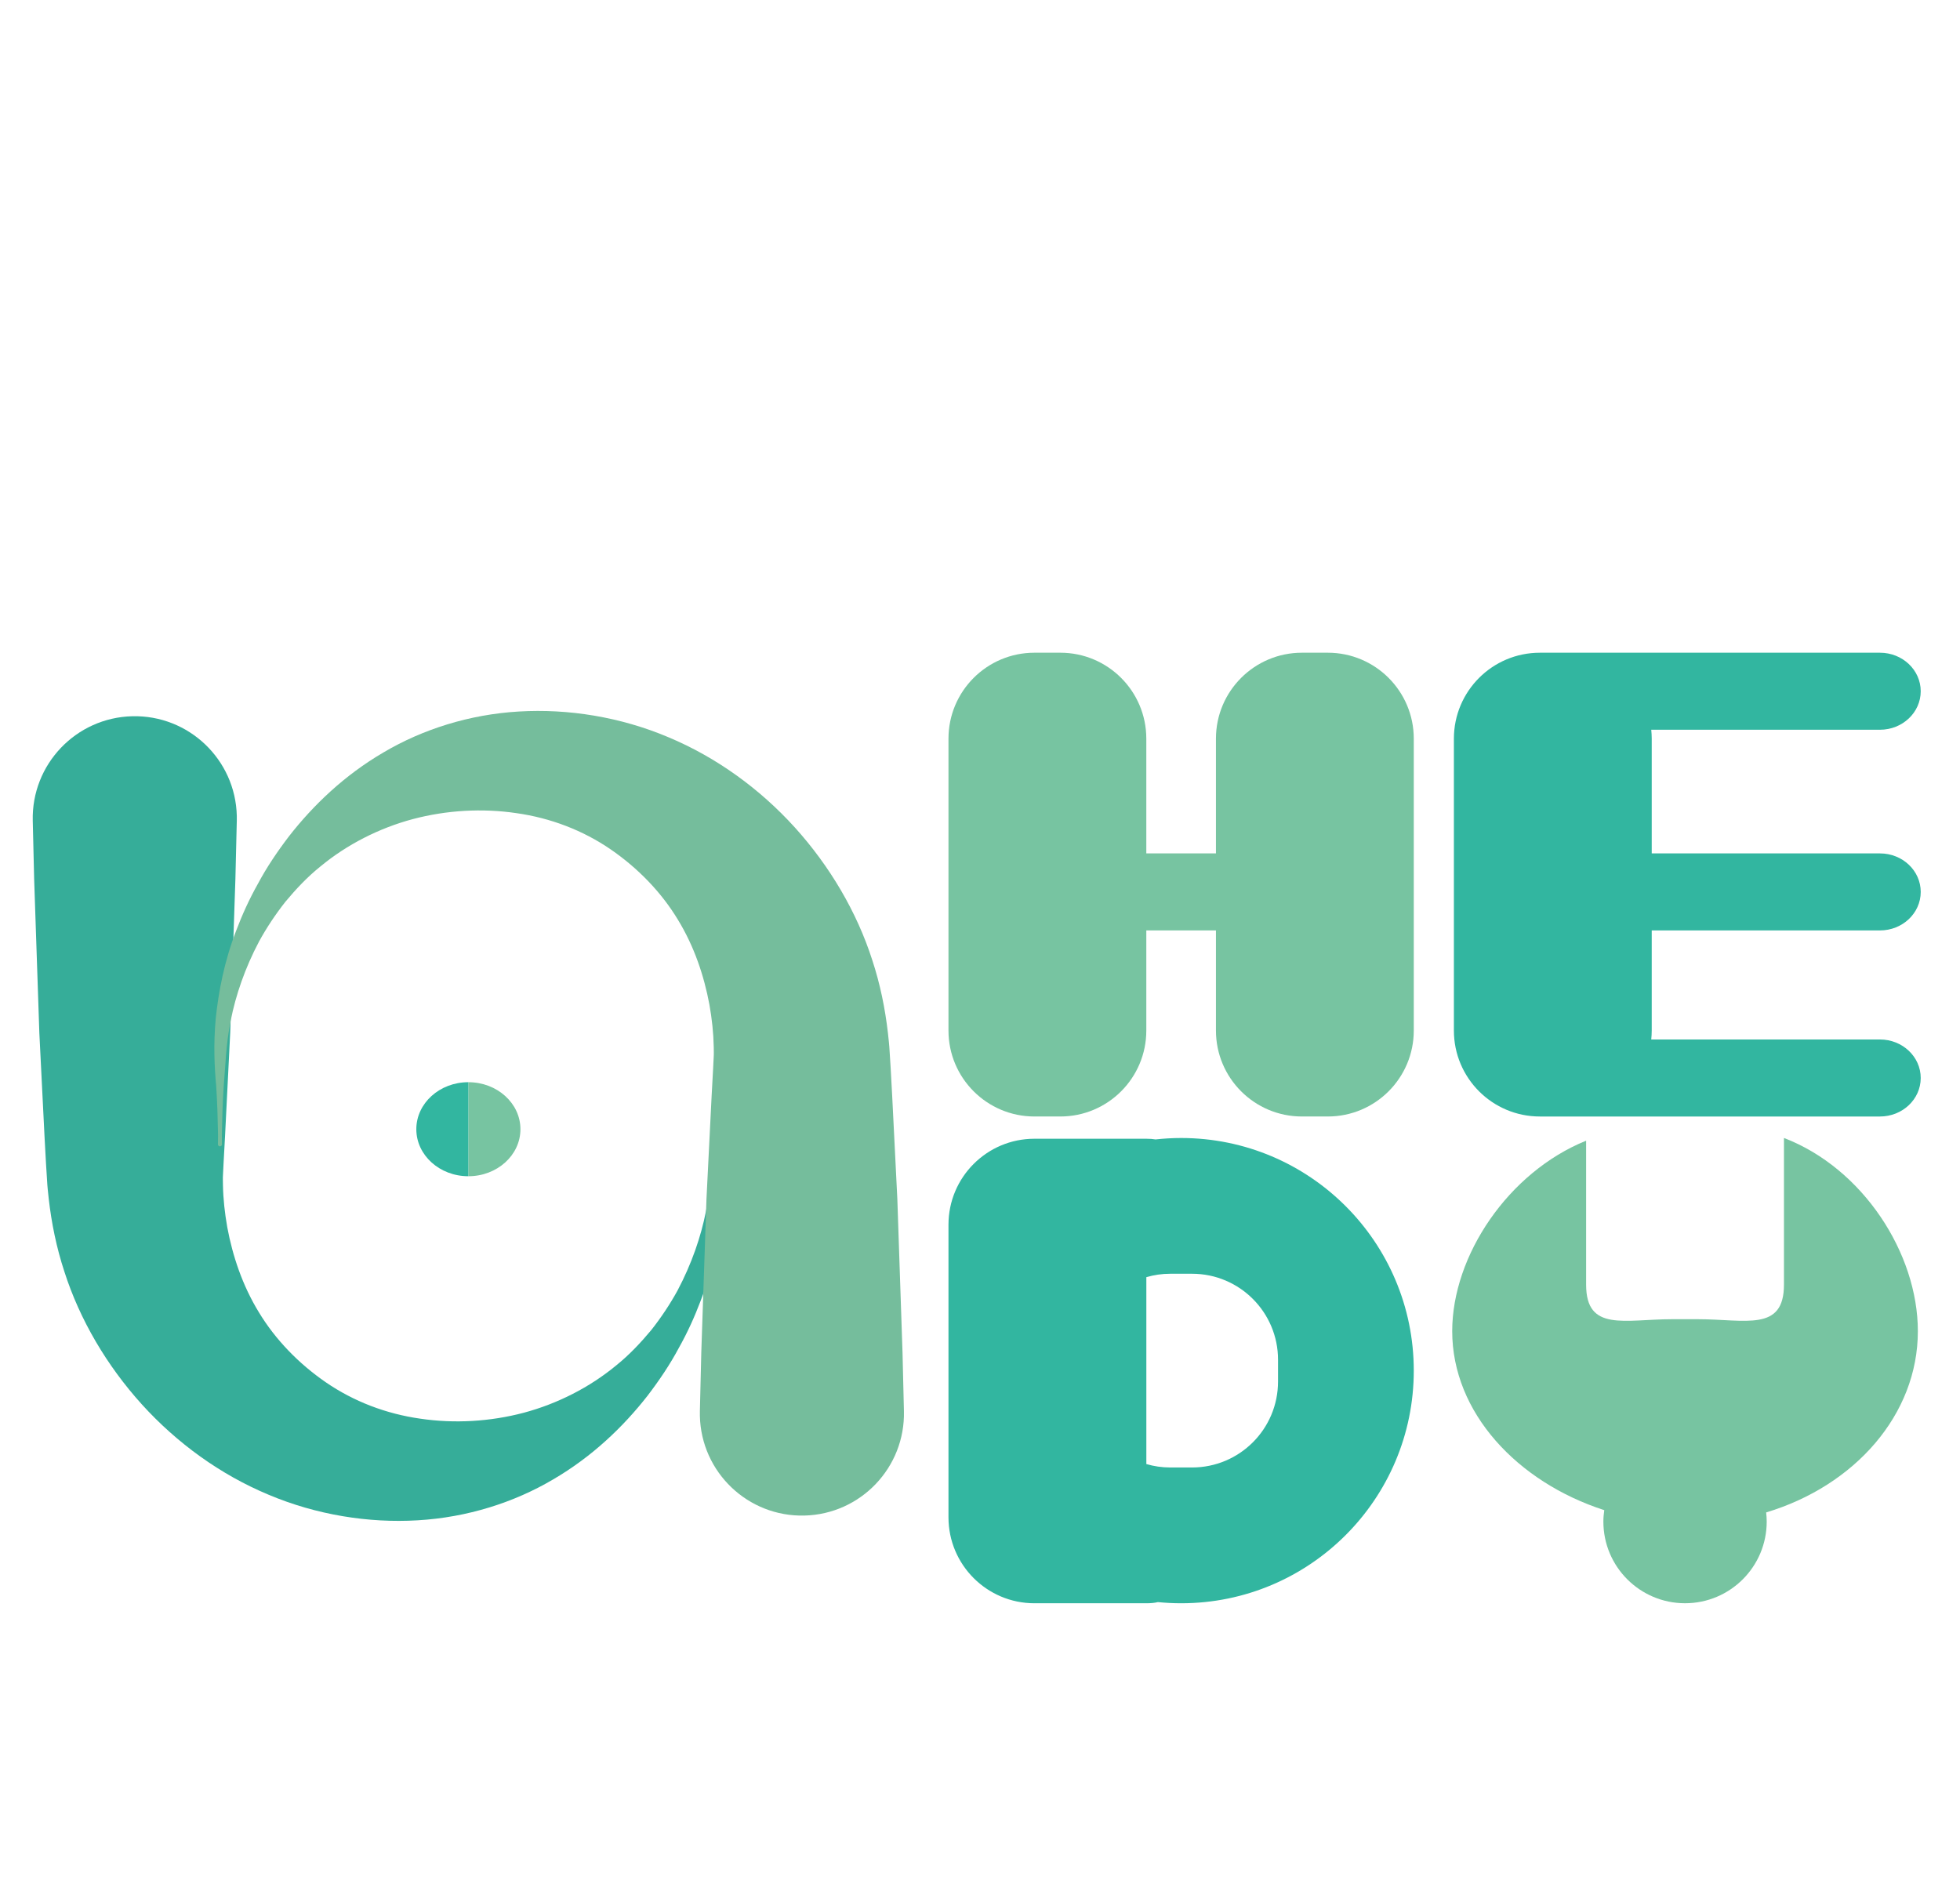
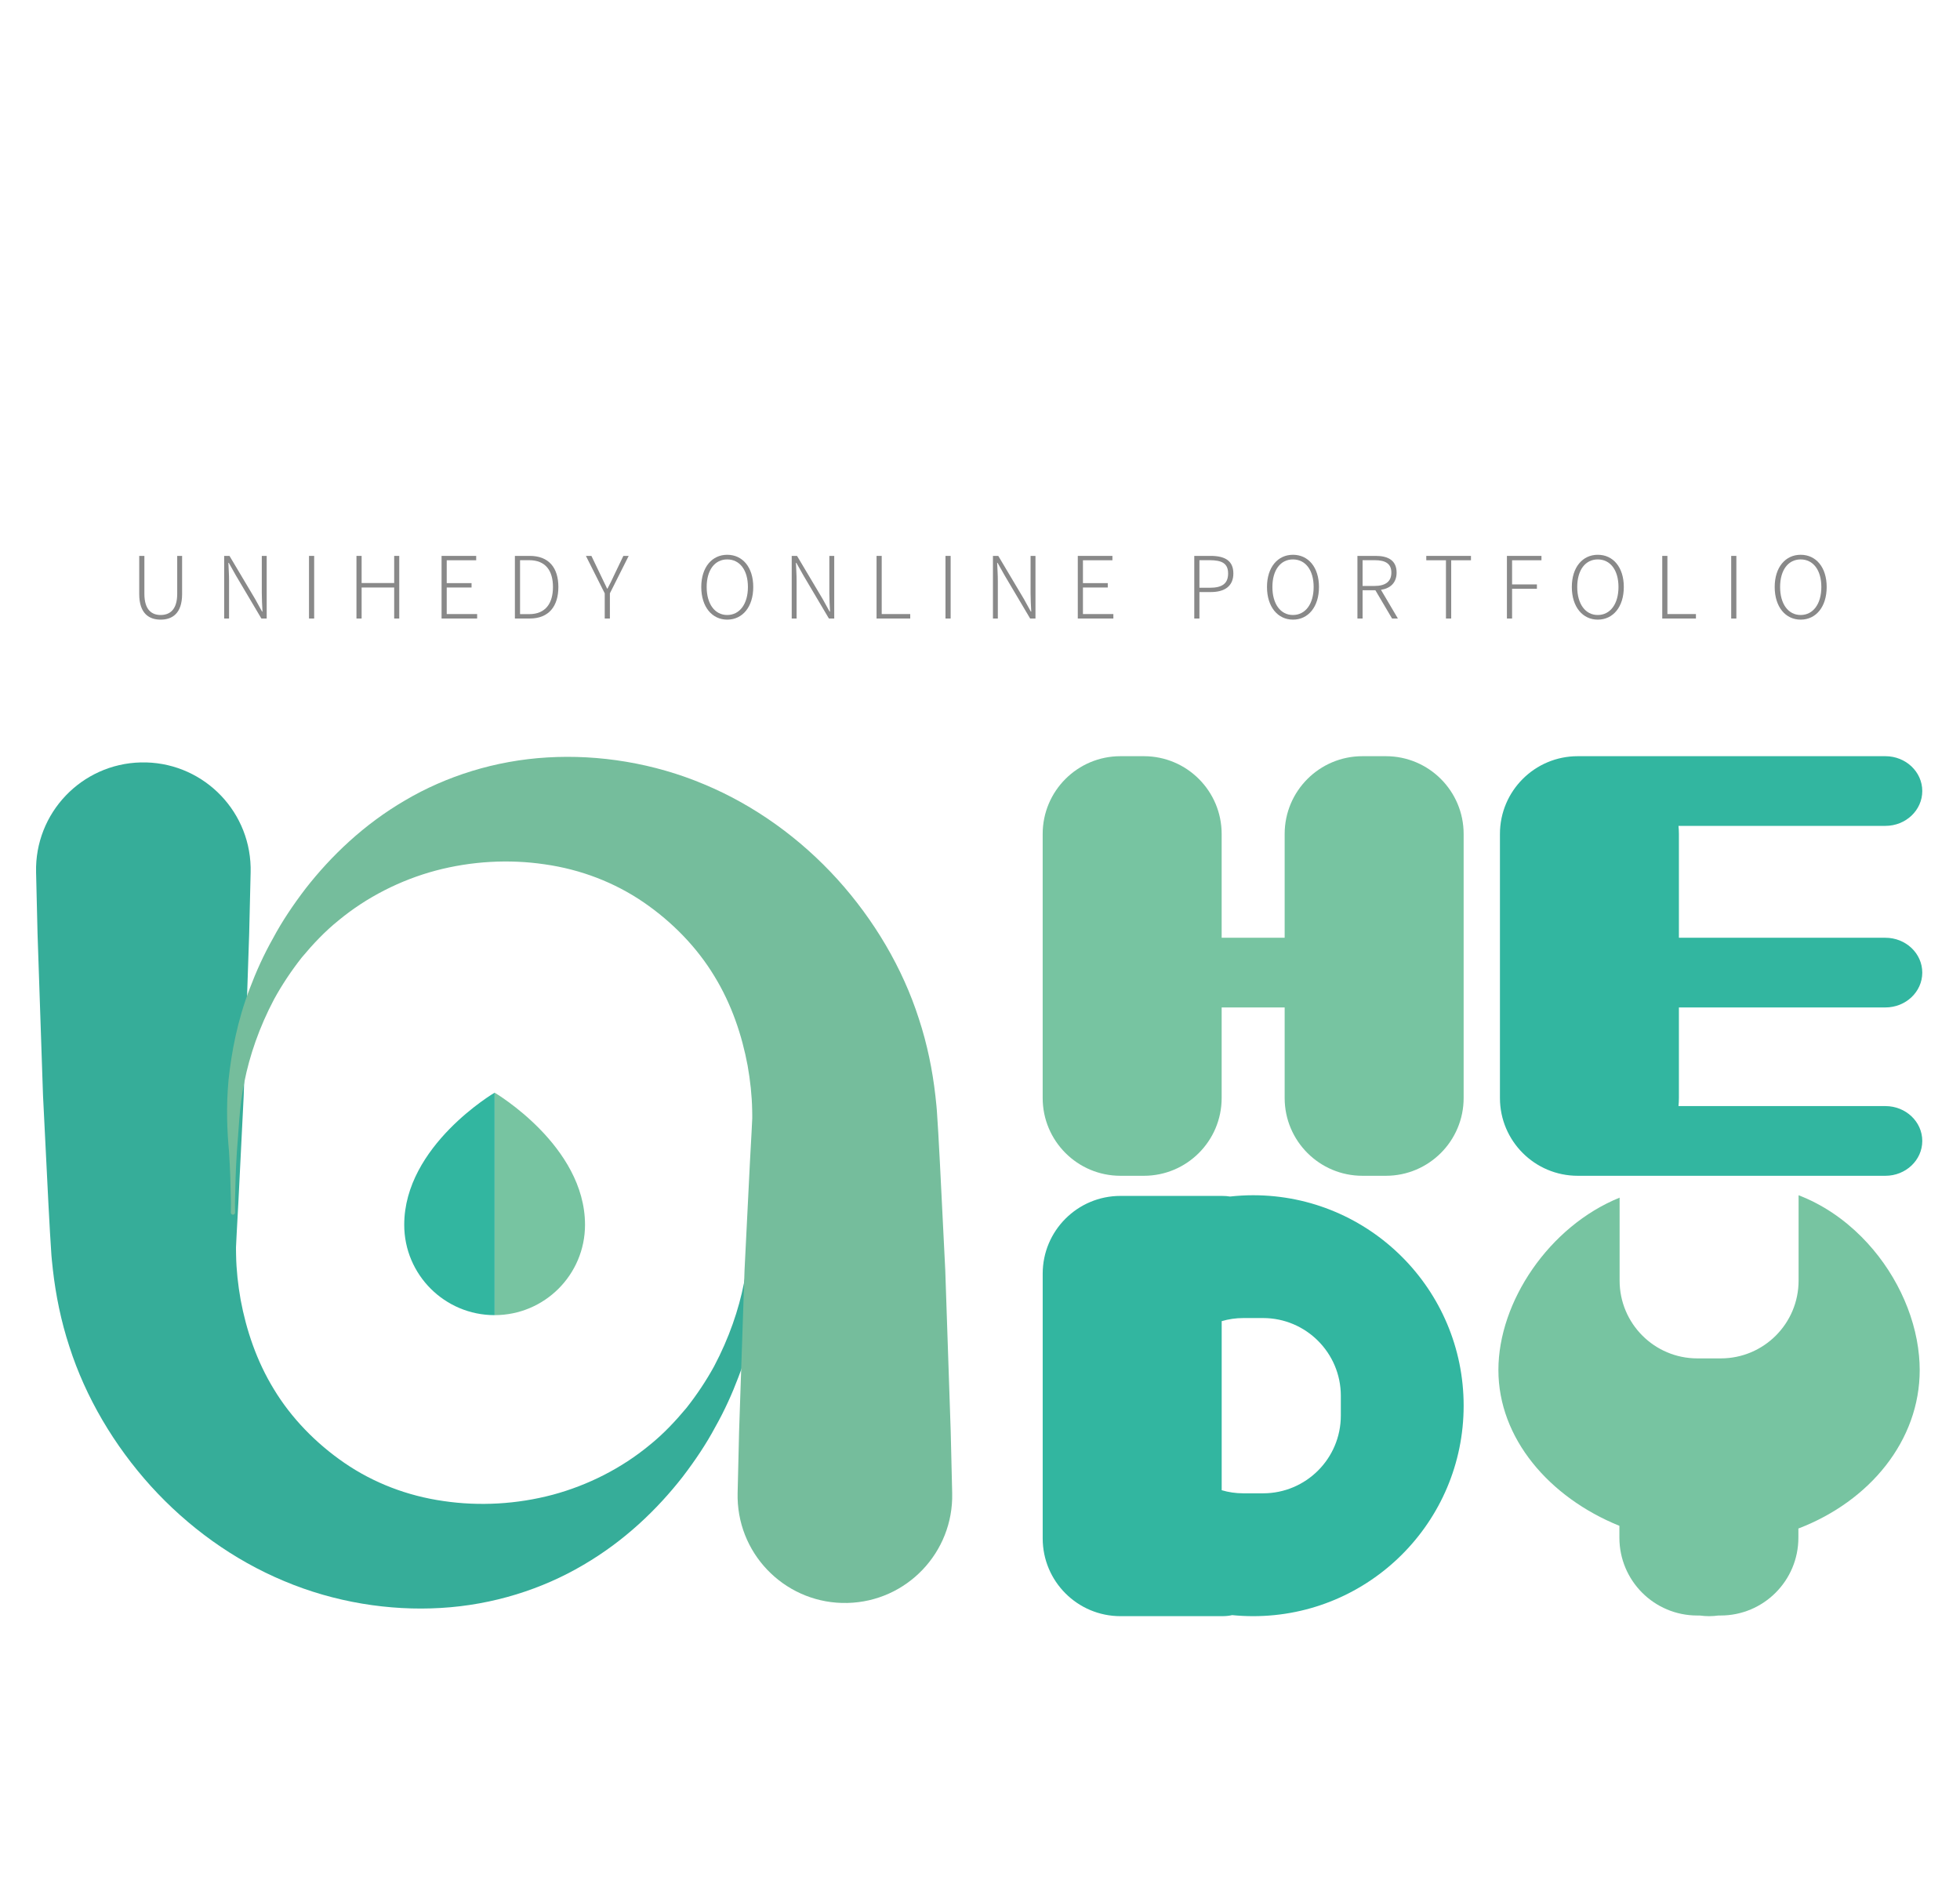
<svg xmlns="http://www.w3.org/2000/svg" version="1.1" id="圖層_1" x="0px" y="0px" width="228px" height="219px" viewBox="0 0 228 219" enable-background="new 0 0 228 219" xml:space="preserve">
-   <path fill="#77C4A1" d="M154.46,75.935h-3.013c-5.522,0-10,4.477-10,10v13.348h-8.101V85.935c0-5.523-4.478-10-10-10h-3.013  c-5.523,0-10,4.477-10,10v33.954c0,5.522,4.477,10,10,10h3.013c5.522,0,10-4.478,10-10v-11.646h8.101v11.646c0,5.522,4.478,10,10,10  h3.013c5.522,0,10-4.478,10-10V85.935C164.46,80.411,159.982,75.935,154.46,75.935z" />
-   <path fill="#32B6A0" d="M192.139,108.243h26.551c2.619,0,4.742-2.006,4.742-4.48s-2.123-4.48-4.742-4.48h-26.551V85.935  c0-0.351-0.02-0.697-0.055-1.039h26.605c2.619,0,4.742-2.006,4.742-4.48s-2.123-4.48-4.742-4.48h-36.551h-2.889h-0.123  c-5.524,0-10,4.477-10,10v33.954c0,5.522,4.477,10,10,10h0.123h2.889h36.551c2.619,0,4.742-2.006,4.742-4.48s-2.123-4.48-4.742-4.48  h-26.605c0.035-0.342,0.055-0.688,0.055-1.039V108.243z" />
-   <path fill="#32B6A0" d="M137.397,132.392c-1.006,0-1.998,0.06-2.976,0.166c-0.301-0.051-0.652-0.08-1.075-0.08h-13.013  c-5.523,0-10,4.478-10,10v34.041c0,5.522,4.477,10,10,10h13.013c0.557,0,0.996-0.048,1.345-0.135  c0.89,0.088,1.792,0.135,2.706,0.135c14.946,0,27.063-12.117,27.063-27.063S152.344,132.392,137.397,132.392z M148.669,160.722  c0,5.531-4.479,10-10,10h-2.54c-0.97,0-1.9-0.14-2.779-0.399v-21.74c0.879-0.26,1.81-0.399,2.779-0.399h2.54c5.521,0,10,4.479,10,10  V160.722z" />
-   <path fill="#77C4A1" d="M223.098,154.866c0-9.058-6.389-18.954-15.576-22.479v17.067c0,5.522-4.479,4.019-10,4.019h-3.014  c-5.521,0-10,1.504-10-4.019v-16.75c-9.049,3.662-15.577,13.368-15.577,22.161c0,9.462,7.56,17.547,17.688,20.823  c-0.063,0.436-0.104,0.877-0.104,1.329c0,5.246,4.252,9.5,9.5,9.5c5.246,0,9.5-4.254,9.5-9.5c0-0.361-0.025-0.716-0.064-1.066  C215.736,172.86,223.098,164.589,223.098,154.866z" />
+   <path fill="#77C4A1" d="M161.213,87.973h-2.726c-4.996,0-9.047,4.05-9.047,9.047v12.076h-7.329V97.02  c0-4.997-4.051-9.047-9.047-9.047h-2.726c-4.998,0-9.047,4.05-9.047,9.047v30.719c0,4.996,4.05,9.048,9.047,9.048h2.726  c4.996,0,9.047-4.052,9.047-9.048v-10.536h7.329v10.536c0,4.996,4.051,9.048,9.047,9.048h2.726c4.996,0,9.047-4.052,9.047-9.048  V97.02C170.261,92.023,166.209,87.973,161.213,87.973z" />
+   <path fill="#32B6A0" d="M195.301,117.203h24.021c2.369,0,4.29-1.814,4.29-4.053c0-2.239-1.921-4.054-4.29-4.054h-24.021V97.02  c0-0.317-0.018-0.631-0.049-0.94h24.07c2.369,0,4.29-1.814,4.29-4.053c0-2.239-1.921-4.054-4.29-4.054h-33.068h-2.613h-0.111  c-4.997,0-9.047,4.05-9.047,9.047v30.719c0,4.996,4.05,9.048,9.047,9.048h0.111h2.613h33.068c2.369,0,4.29-1.815,4.29-4.054  c0-2.239-1.921-4.054-4.29-4.054h-24.07c0.031-0.31,0.049-0.623,0.049-0.94V117.203z" />
+   <path fill="#32B6A0" d="M145.777,139.05c-0.911,0-1.808,0.055-2.692,0.15c-0.272-0.046-0.59-0.072-0.973-0.072h-11.772  c-4.998,0-9.047,4.051-9.047,9.047v30.798c0,4.996,4.05,9.047,9.047,9.047h11.772c0.504,0,0.901-0.043,1.217-0.122  c0.805,0.08,1.622,0.122,2.448,0.122c13.522,0,24.484-10.963,24.484-24.484C170.261,150.013,159.299,139.05,145.777,139.05z   M155.974,164.681c0,5.004-4.053,9.047-9.047,9.047h-2.298c-0.877,0-1.719-0.126-2.514-0.361v-19.668  c0.795-0.235,1.637-0.361,2.514-0.361h2.298c4.994,0,9.047,4.053,9.047,9.047V164.681z" />
+   <path fill="#77C4A1" d="M223.313,159.38c0-0.55-0.029-1.1-0.08-1.66c-0.459-4.97-2.92-10.05-6.689-13.83  c-2.08-2.09-4.561-3.779-7.32-4.84v9.93c0,5-4.05,9.051-9.05,9.051h-2.729c-4.99,0-9.041-4.051-9.041-9.051v-9.649  c-8.189,3.32-14.1,12.1-14.1,20.05c0,7.945,5.896,14.815,14.075,18.129v1.382c0,5,4.05,9.051,9.05,9.051h0.285  c0.361,0.046,0.727,0.078,1.1,0.078s0.738-0.032,1.099-0.078h0.237c5,0,9.05-4.051,9.05-9.051v-1.068  C217.523,174.635,223.313,167.583,223.313,159.38z" />
  <g>
    <g>
-       <path fill="#36AD99" d="M83.607,126.516c0,0-0.002,0.154-0.005,0.453c-0.005,0.299-0.013,0.743,0.009,1.321    c0.026,1.157,0.058,2.855,0.2,5.016c0.199,2.144,0.335,4.813,0.049,7.902c-0.33,3.061-0.97,6.54-2.367,10.148    c-0.682,1.808-1.513,3.66-2.55,5.498c-0.996,1.867-2.224,3.697-3.614,5.518c-2.811,3.598-6.435,7.087-10.991,9.743    c-4.535,2.678-9.978,4.417-15.751,4.753c-5.703,0.342-11.786-0.629-17.354-2.981c-5.59-2.332-10.643-5.996-14.727-10.5    c-4.067-4.499-7.217-9.827-9.017-15.448c-0.921-2.802-1.501-5.666-1.821-8.489c-0.075-0.706-0.158-1.41-0.192-2.111    c-0.042-0.666-0.084-1.328-0.125-1.986c-0.06-1.088-0.118-2.164-0.176-3.225c-0.212-4.244-0.413-8.256-0.598-11.96    c-0.25-7.407-0.458-13.58-0.604-17.9c-0.104-4.321-0.163-6.791-0.163-6.791c-0.156-6.555,5.03-11.995,11.584-12.152    c6.555-0.156,11.995,5.03,12.152,11.584c0.004,0.176,0.003,0.394,0,0.567c0,0-0.059,2.469-0.163,6.791    c-0.146,4.32-0.354,10.493-0.604,17.9c-0.185,3.704-0.386,7.716-0.598,11.96c-0.058,1.061-0.117,2.137-0.176,3.225    c-0.021,0.431-0.043,0.863-0.065,1.299c-0.031,0.402-0.006,0.802-0.005,1.206c0.029,1.618,0.21,3.262,0.504,4.927    c0.619,3.312,1.751,6.748,3.687,9.903c1.908,3.151,4.614,5.954,7.805,8.145c3.205,2.197,6.957,3.647,10.967,4.213    c3.949,0.583,8.097,0.35,12.04-0.693c3.939-1.055,7.669-2.965,10.725-5.49c1.55-1.242,2.882-2.671,4.097-4.127    c1.173-1.488,2.193-3.032,3.051-4.593c1.667-3.145,2.733-6.305,3.303-9.188c0.587-2.875,0.624-5.476,0.822-7.647    c0.142-2.16,0.173-3.858,0.2-5.016c0.021-0.578,0.014-1.022,0.009-1.321c-0.003-0.299-0.005-0.453-0.005-0.453    c-0.001-0.13,0.103-0.236,0.232-0.238s0.237,0.103,0.238,0.232C83.607,126.512,83.607,126.514,83.607,126.516z" />
+       <path fill="#36AD99" d="M88.109,134.116c0,0-0.002,0.162-0.006,0.477c-0.005,0.314-0.013,0.781,0.01,1.39    c0.027,1.217,0.061,3.002,0.21,5.273c0.209,2.254,0.353,5.061,0.051,8.311c-0.347,3.218-1.02,6.876-2.489,10.671    c-0.717,1.9-1.591,3.849-2.682,5.781c-1.046,1.963-2.339,3.888-3.801,5.802c-2.956,3.783-6.766,7.452-11.558,10.245    c-4.768,2.815-10.491,4.645-16.563,4.998c-5.997,0.358-12.393-0.661-18.248-3.135c-5.878-2.452-11.191-6.304-15.487-11.042    c-4.276-4.73-7.589-10.333-9.48-16.244c-0.968-2.946-1.578-5.957-1.915-8.927c-0.079-0.743-0.167-1.483-0.203-2.22    c-0.044-0.7-0.088-1.396-0.132-2.089c-0.063-1.145-0.124-2.275-0.185-3.391c-0.223-4.463-0.434-8.682-0.628-12.576    c-0.263-7.789-0.482-14.28-0.636-18.824c-0.108-4.543-0.17-7.14-0.17-7.14c-0.165-6.893,5.289-12.613,12.182-12.778    c6.892-0.165,12.613,5.29,12.777,12.182c0.004,0.185,0.004,0.413,0,0.596c0,0-0.062,2.597-0.17,7.14    c-0.153,4.544-0.373,11.035-0.636,18.824c-0.194,3.895-0.405,8.113-0.628,12.576c-0.061,1.115-0.123,2.246-0.185,3.391    c-0.023,0.453-0.045,0.908-0.068,1.366c-0.033,0.422-0.007,0.843-0.005,1.269c0.03,1.7,0.22,3.429,0.53,5.18    c0.651,3.481,1.841,7.096,3.877,10.414c2.005,3.313,4.852,6.261,8.207,8.564c3.37,2.311,7.316,3.835,11.533,4.43    c4.153,0.613,8.514,0.367,12.66-0.729c4.142-1.108,8.064-3.117,11.277-5.772c1.63-1.307,3.031-2.809,4.309-4.34    c1.233-1.564,2.306-3.188,3.208-4.829c1.753-3.307,2.874-6.63,3.473-9.661c0.618-3.023,0.656-5.758,0.864-8.042    c0.149-2.271,0.183-4.057,0.21-5.273c0.023-0.608,0.015-1.075,0.01-1.39c-0.004-0.314-0.006-0.477-0.006-0.477    c-0.001-0.137,0.107-0.248,0.244-0.25c0.136-0.002,0.249,0.107,0.25,0.244C88.109,134.112,88.109,134.114,88.109,134.116z" />
    </g>
    <g>
-       <path fill="#75BD9C" d="M25.353,133.127c0,0,0.002-0.154,0.005-0.453c0.005-0.299,0.013-0.743-0.009-1.321    c-0.026-1.157-0.058-2.855-0.2-5.016c-0.199-2.144-0.335-4.813-0.049-7.902c0.33-3.061,0.97-6.54,2.367-10.148    c0.681-1.808,1.513-3.66,2.55-5.498c0.995-1.867,2.224-3.697,3.614-5.518c2.811-3.598,6.435-7.087,10.991-9.744    c4.535-2.678,9.977-4.417,15.751-4.753c5.703-0.342,11.785,0.628,17.354,2.981c5.59,2.332,10.643,5.998,14.727,10.5    c4.067,4.5,7.217,9.827,9.017,15.448c0.921,2.802,1.5,5.666,1.821,8.489c0.075,0.707,0.159,1.411,0.193,2.111    c0.042,0.666,0.084,1.328,0.125,1.986c0.06,1.089,0.118,2.164,0.176,3.226c0.212,4.243,0.413,8.256,0.598,11.959    c0.25,7.407,0.458,13.58,0.604,17.901c0.104,4.321,0.163,6.79,0.163,6.79c0.156,6.555-5.03,11.995-11.584,12.151    c-6.555,0.157-11.995-5.029-12.152-11.584c-0.004-0.176-0.003-0.394,0-0.567c0,0,0.059-2.469,0.163-6.79    c0.146-4.321,0.354-10.494,0.604-17.901c0.185-3.703,0.386-7.716,0.598-11.959c0.058-1.062,0.117-2.137,0.176-3.226    c0.021-0.431,0.043-0.863,0.065-1.299c0.031-0.401,0.006-0.801,0.005-1.206c-0.029-1.617-0.21-3.261-0.505-4.926    c-0.619-3.312-1.751-6.748-3.687-9.903c-1.908-3.152-4.613-5.954-7.805-8.146c-3.205-2.197-6.957-3.647-10.967-4.212    c-3.948-0.583-8.097-0.349-12.04,0.694c-3.939,1.054-7.668,2.965-10.724,5.49c-1.55,1.242-2.883,2.67-4.098,4.127    c-1.172,1.488-2.193,3.032-3.05,4.593c-1.667,3.145-2.733,6.305-3.303,9.188c-0.587,2.875-0.624,5.476-0.822,7.647    c-0.142,2.16-0.173,3.858-0.2,5.016c-0.021,0.578-0.014,1.022-0.009,1.321c0.003,0.299,0.005,0.453,0.005,0.453    c0.001,0.13-0.103,0.236-0.232,0.238s-0.237-0.103-0.238-0.232C25.353,133.131,25.353,133.129,25.353,133.127z" />
+       <path fill="#75BD9C" d="M26.852,141.067c0,0,0.002-0.162,0.006-0.477c0.005-0.314,0.013-0.781-0.01-1.39    c-0.027-1.217-0.061-3.002-0.21-5.273c-0.209-2.254-0.353-5.062-0.051-8.311c0.347-3.218,1.02-6.876,2.488-10.671    c0.717-1.9,1.591-3.849,2.682-5.781c1.047-1.964,2.339-3.889,3.801-5.802c2.956-3.783,6.767-7.453,11.558-10.246    c4.769-2.815,10.491-4.645,16.563-4.998c5.997-0.359,12.393,0.661,18.249,3.134c5.878,2.452,11.192,6.308,15.486,11.043    c4.277,4.73,7.589,10.332,9.481,16.244c0.968,2.946,1.578,5.957,1.915,8.927c0.079,0.742,0.167,1.483,0.203,2.22    c0.044,0.7,0.088,1.396,0.132,2.089c0.063,1.145,0.124,2.275,0.185,3.391c0.223,4.463,0.434,8.682,0.628,12.576    c0.263,7.789,0.482,14.28,0.636,18.824c0.108,4.543,0.17,7.14,0.17,7.14c0.165,6.893-5.289,12.613-12.182,12.777    c-6.892,0.165-12.613-5.289-12.777-12.182c-0.004-0.184-0.004-0.413,0-0.596c0,0,0.062-2.597,0.17-7.14    c0.153-4.544,0.373-11.035,0.636-18.824c0.194-3.895,0.405-8.113,0.628-12.576c0.061-1.115,0.123-2.246,0.185-3.391    c0.023-0.453,0.045-0.908,0.068-1.366c0.033-0.423,0.007-0.843,0.005-1.269c-0.03-1.7-0.22-3.429-0.53-5.18    c-0.651-3.482-1.842-7.096-3.877-10.414c-2.007-3.314-4.851-6.261-8.207-8.564c-3.37-2.311-7.315-3.836-11.532-4.43    c-4.152-0.613-8.514-0.367-12.66,0.729c-4.143,1.108-8.064,3.117-11.277,5.772c-1.63,1.306-3.031,2.808-4.309,4.34    c-1.233,1.564-2.306,3.188-3.208,4.829c-1.753,3.307-2.874,6.629-3.473,9.661c-0.618,3.023-0.656,5.758-0.864,8.042    c-0.149,2.271-0.183,4.057-0.21,5.273c-0.023,0.608-0.015,1.075-0.01,1.39c0.004,0.314,0.006,0.477,0.006,0.477    c0.001,0.137-0.107,0.248-0.244,0.25c-0.136,0.002-0.249-0.107-0.25-0.244C26.852,141.071,26.852,141.069,26.852,141.067z" />
    </g>
  </g>
-   <g id="XMLID_2_">
+   <g id="XMLID_3_">
    <g>
-       <path fill="#77C4A1" d="M60.54,131.37c0,3.02-2.71,5.47-6.06,5.47v-10.94C57.83,125.899,60.54,128.35,60.54,131.37z" />
-       <path fill="#32B6A0" d="M54.479,125.899v10.94c-3.34,0-6.05-2.45-6.05-5.47S51.14,125.899,54.479,125.899z" />
+       <path fill="#77C4A1" d="M68.053,142.488c0,5.808-4.708,10.511-10.515,10.511v-25.88C57.538,127.12,68.053,133.287,68.053,142.488z    " />
+       <path fill="#32B6A0" d="M57.538,127.12V153c-5.808,0-10.516-4.704-10.516-10.511C47.022,133.287,57.538,127.12,57.538,127.12z" />
    </g>
+     <g>
+ 	</g>
+   </g>
+   <rect y="0" fill="none" width="228" height="219" />
+   <g>
+     <path fill="#898989" d="M16.196,69.108V64.67h0.6v4.407c0,1.899,0.88,2.469,1.889,2.469c1.029,0,1.929-0.569,1.929-2.469V64.67   h0.57v4.438c0,2.299-1.189,2.979-2.499,2.979S16.196,71.407,16.196,69.108z" />
+     <path fill="#898989" d="M26.076,64.67h0.62l2.978,5.008l0.81,1.469h0.05c-0.04-0.72-0.08-1.449-0.08-2.159V64.67h0.57v7.286h-0.62   l-2.969-5.018l-0.819-1.459h-0.05c0.03,0.7,0.08,1.379,0.08,2.109v4.367h-0.569V64.67z" />
+     <path fill="#898989" d="M35.946,64.67h0.6v7.286h-0.6V64.67z" />
+     <path fill="#898989" d="M41.466,64.67h0.6v3.158h3.788V64.67h0.59v7.286h-0.59v-3.608h-3.788v3.608h-0.6V64.67z" />
+     <path fill="#898989" d="M51.366,64.67h4.028v0.51h-3.428v2.658h2.888v0.51h-2.888v3.089h3.538v0.52h-4.138V64.67z" />
+     <path fill="#898989" d="M59.896,64.67h1.719c2.239,0,3.338,1.39,3.338,3.618s-1.1,3.668-3.328,3.668h-1.729V64.67z M61.555,71.447   c1.919,0,2.769-1.27,2.769-3.158s-0.85-3.118-2.769-3.118h-1.059v6.276H61.555z" />
+     <path fill="#898989" d="M70.346,69.028l-2.189-4.357h0.64l1.069,2.229c0.26,0.53,0.49,1.04,0.76,1.579h0.04   c0.28-0.539,0.549-1.049,0.779-1.579l1.069-2.229h0.62l-2.188,4.357v2.929h-0.6V69.028z" />
+     <path fill="#898989" d="M81.576,68.289c0-2.309,1.259-3.748,3.019-3.748c1.779,0,3.028,1.439,3.028,3.748   c0,2.318-1.25,3.798-3.028,3.798C82.835,72.086,81.576,70.607,81.576,68.289z M87.003,68.289c0-1.979-0.959-3.208-2.409-3.208   c-1.439,0-2.389,1.229-2.389,3.208s0.949,3.258,2.389,3.258C86.044,71.546,87.003,70.267,87.003,68.289z" />
+     <path fill="#898989" d="M92.096,64.67h0.62l2.978,5.008l0.81,1.469h0.05c-0.04-0.72-0.08-1.449-0.08-2.159V64.67h0.57v7.286h-0.62   l-2.969-5.018l-0.819-1.459h-0.05c0.03,0.7,0.08,1.379,0.08,2.109v4.367h-0.569V64.67z" />
+     <path fill="#898989" d="M101.966,64.67h0.6v6.767h3.318v0.52h-3.917V64.67z" />
+     <path fill="#898989" d="M109.985,64.67h0.6v7.286h-0.6V64.67z" />
+     <path fill="#898989" d="M115.505,64.67h0.62l2.978,5.008l0.81,1.469h0.05c-0.04-0.72-0.08-1.449-0.08-2.159V64.67h0.57v7.286h-0.62   l-2.969-5.018l-0.819-1.459h-0.05c0.03,0.7,0.08,1.379,0.08,2.109v4.367h-0.569V64.67z" />
+     <path fill="#898989" d="M125.375,64.67h4.028v0.51h-3.428v2.658h2.888v0.51h-2.888v3.089h3.538v0.52h-4.138V64.67z" />
+     <path fill="#898989" d="M138.925,64.67h1.889c1.649,0,2.659,0.54,2.659,2.049c0,1.459-1,2.159-2.619,2.159h-1.329v3.078h-0.6V64.67   z M140.734,68.378c1.439,0,2.128-0.489,2.128-1.659c0-1.179-0.719-1.549-2.168-1.549h-1.169v3.208H140.734z" />
+     <path fill="#898989" d="M147.385,68.289c0-2.309,1.259-3.748,3.019-3.748c1.779,0,3.028,1.439,3.028,3.748   c0,2.318-1.25,3.798-3.028,3.798C148.644,72.086,147.385,70.607,147.385,68.289z M152.812,68.289c0-1.979-0.959-3.208-2.409-3.208   c-1.439,0-2.389,1.229-2.389,3.208s0.949,3.258,2.389,3.258C151.853,71.546,152.812,70.267,152.812,68.289z" />
+     <path fill="#898989" d="M161.933,71.957l-1.939-3.288h-1.489v3.288h-0.6V64.67h2.129c1.449,0,2.428,0.53,2.428,1.949   c0,1.159-0.709,1.829-1.819,1.999l1.969,3.338H161.933z M158.504,68.168h1.389c1.259,0,1.959-0.5,1.959-1.549   c0-1.06-0.7-1.449-1.959-1.449h-1.389V68.168z" />
+     <path fill="#898989" d="M168.204,65.18h-2.289v-0.51h5.197v0.51h-2.299v6.776h-0.61V65.18z" />
+     <path fill="#898989" d="M175.295,64.67h4.018v0.51h-3.418v2.809h2.888v0.51h-2.888v3.458h-0.6V64.67z" />
+     <path fill="#898989" d="M182.845,68.289c0-2.309,1.259-3.748,3.019-3.748c1.779,0,3.028,1.439,3.028,3.748   c0,2.318-1.249,3.798-3.028,3.798C184.104,72.086,182.845,70.607,182.845,68.289z M188.272,68.289c0-1.979-0.96-3.208-2.409-3.208   c-1.439,0-2.389,1.229-2.389,3.208s0.949,3.258,2.389,3.258C187.313,71.546,188.272,70.267,188.272,68.289z" />
+     <path fill="#898989" d="M193.364,64.67h0.6v6.767h3.318v0.52h-3.918V64.67z" />
+     <path fill="#898989" d="M201.385,64.67h0.6v7.286h-0.6V64.67z" />
+     <path fill="#898989" d="M206.444,68.289c0-2.309,1.259-3.748,3.019-3.748c1.778,0,3.028,1.439,3.028,3.748   c0,2.318-1.25,3.798-3.028,3.798C207.703,72.086,206.444,70.607,206.444,68.289z M211.871,68.289c0-1.979-0.959-3.208-2.408-3.208   c-1.439,0-2.389,1.229-2.389,3.208s0.949,3.258,2.389,3.258C210.912,71.546,211.871,70.267,211.871,68.289z" />
  </g>
</svg>
